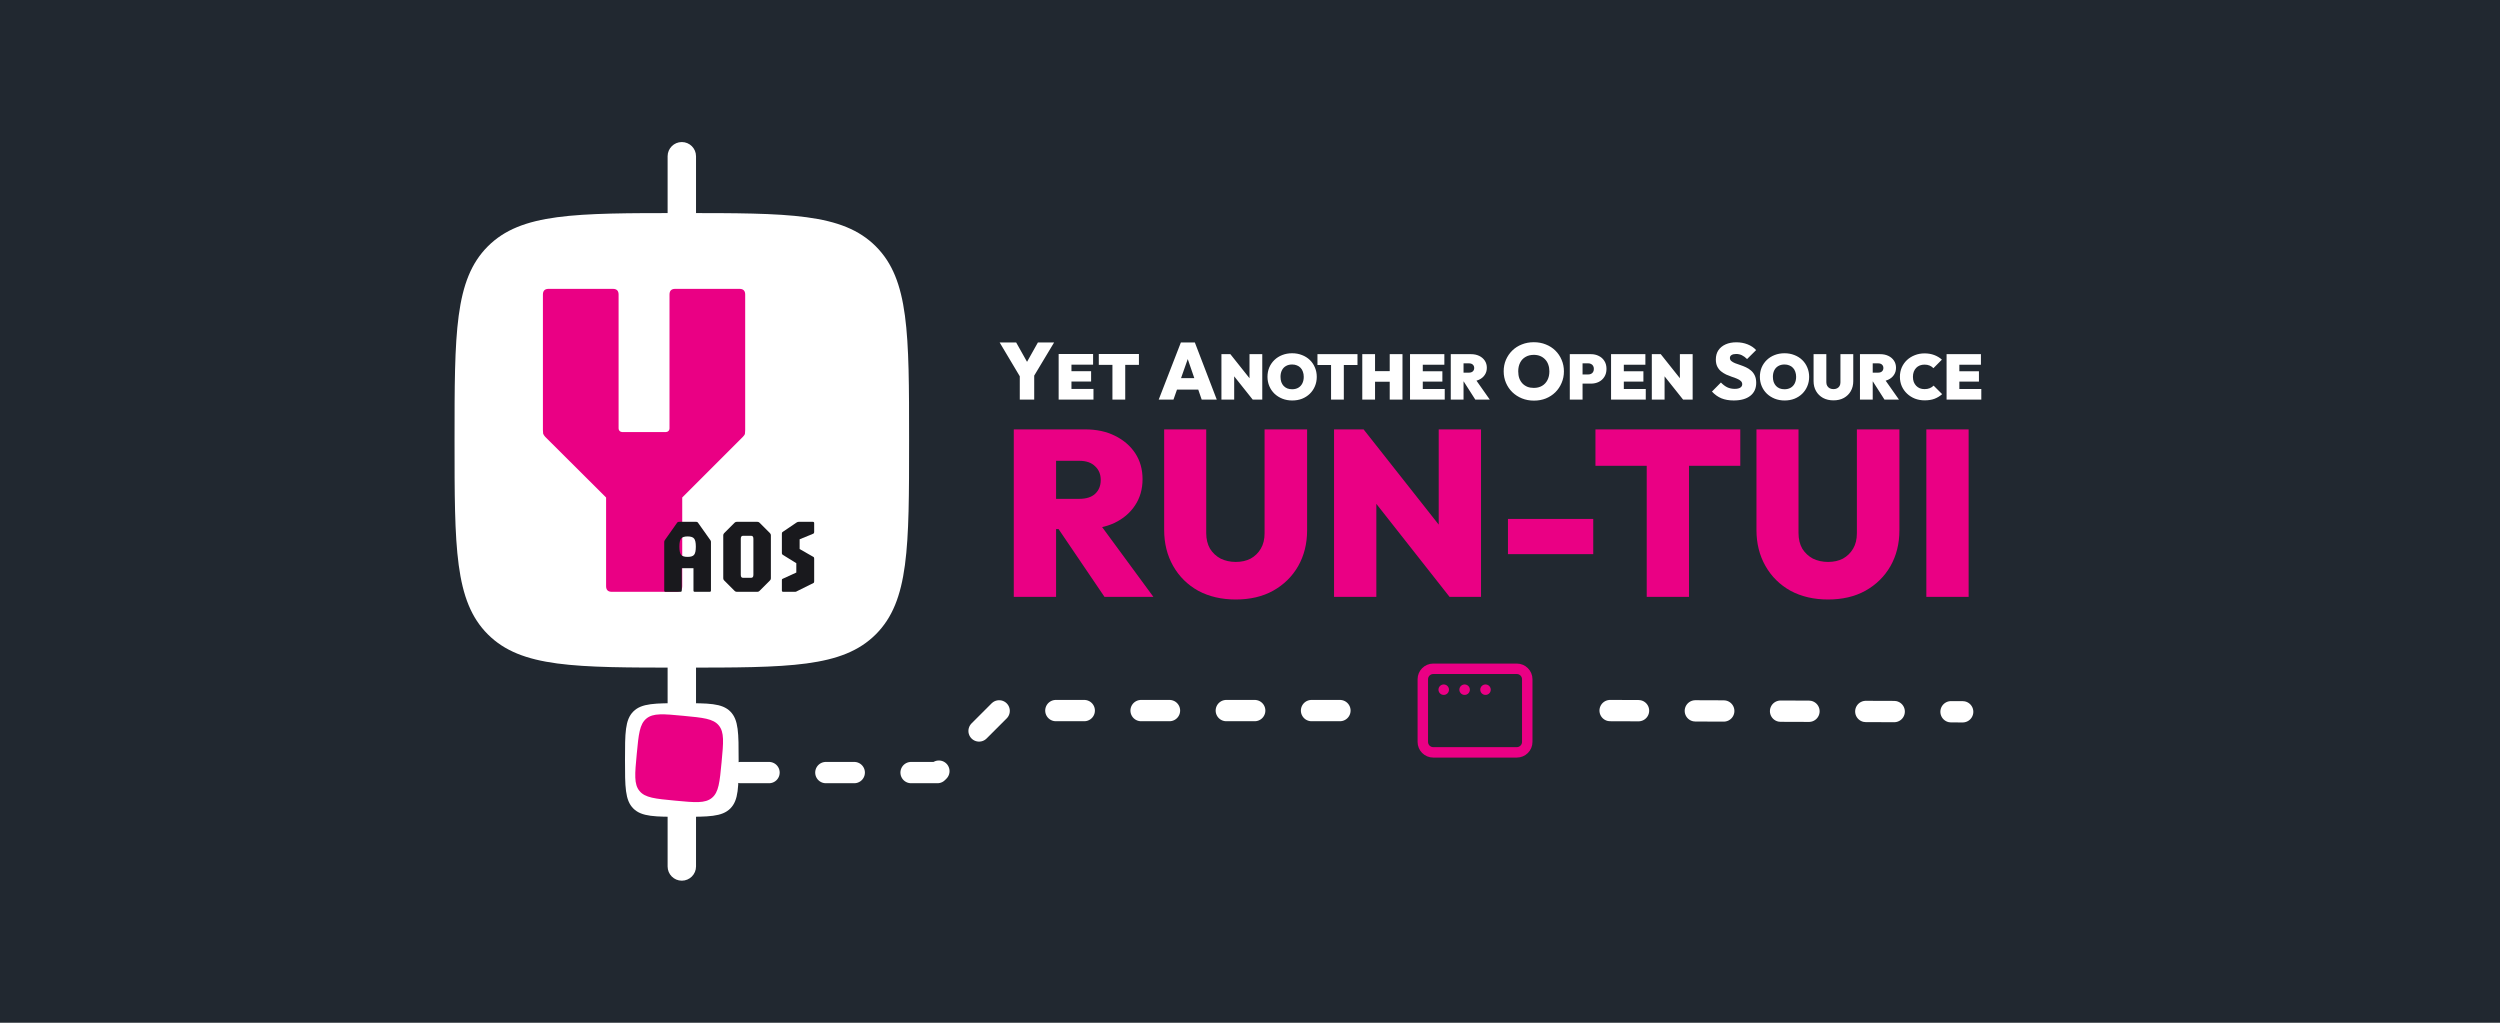
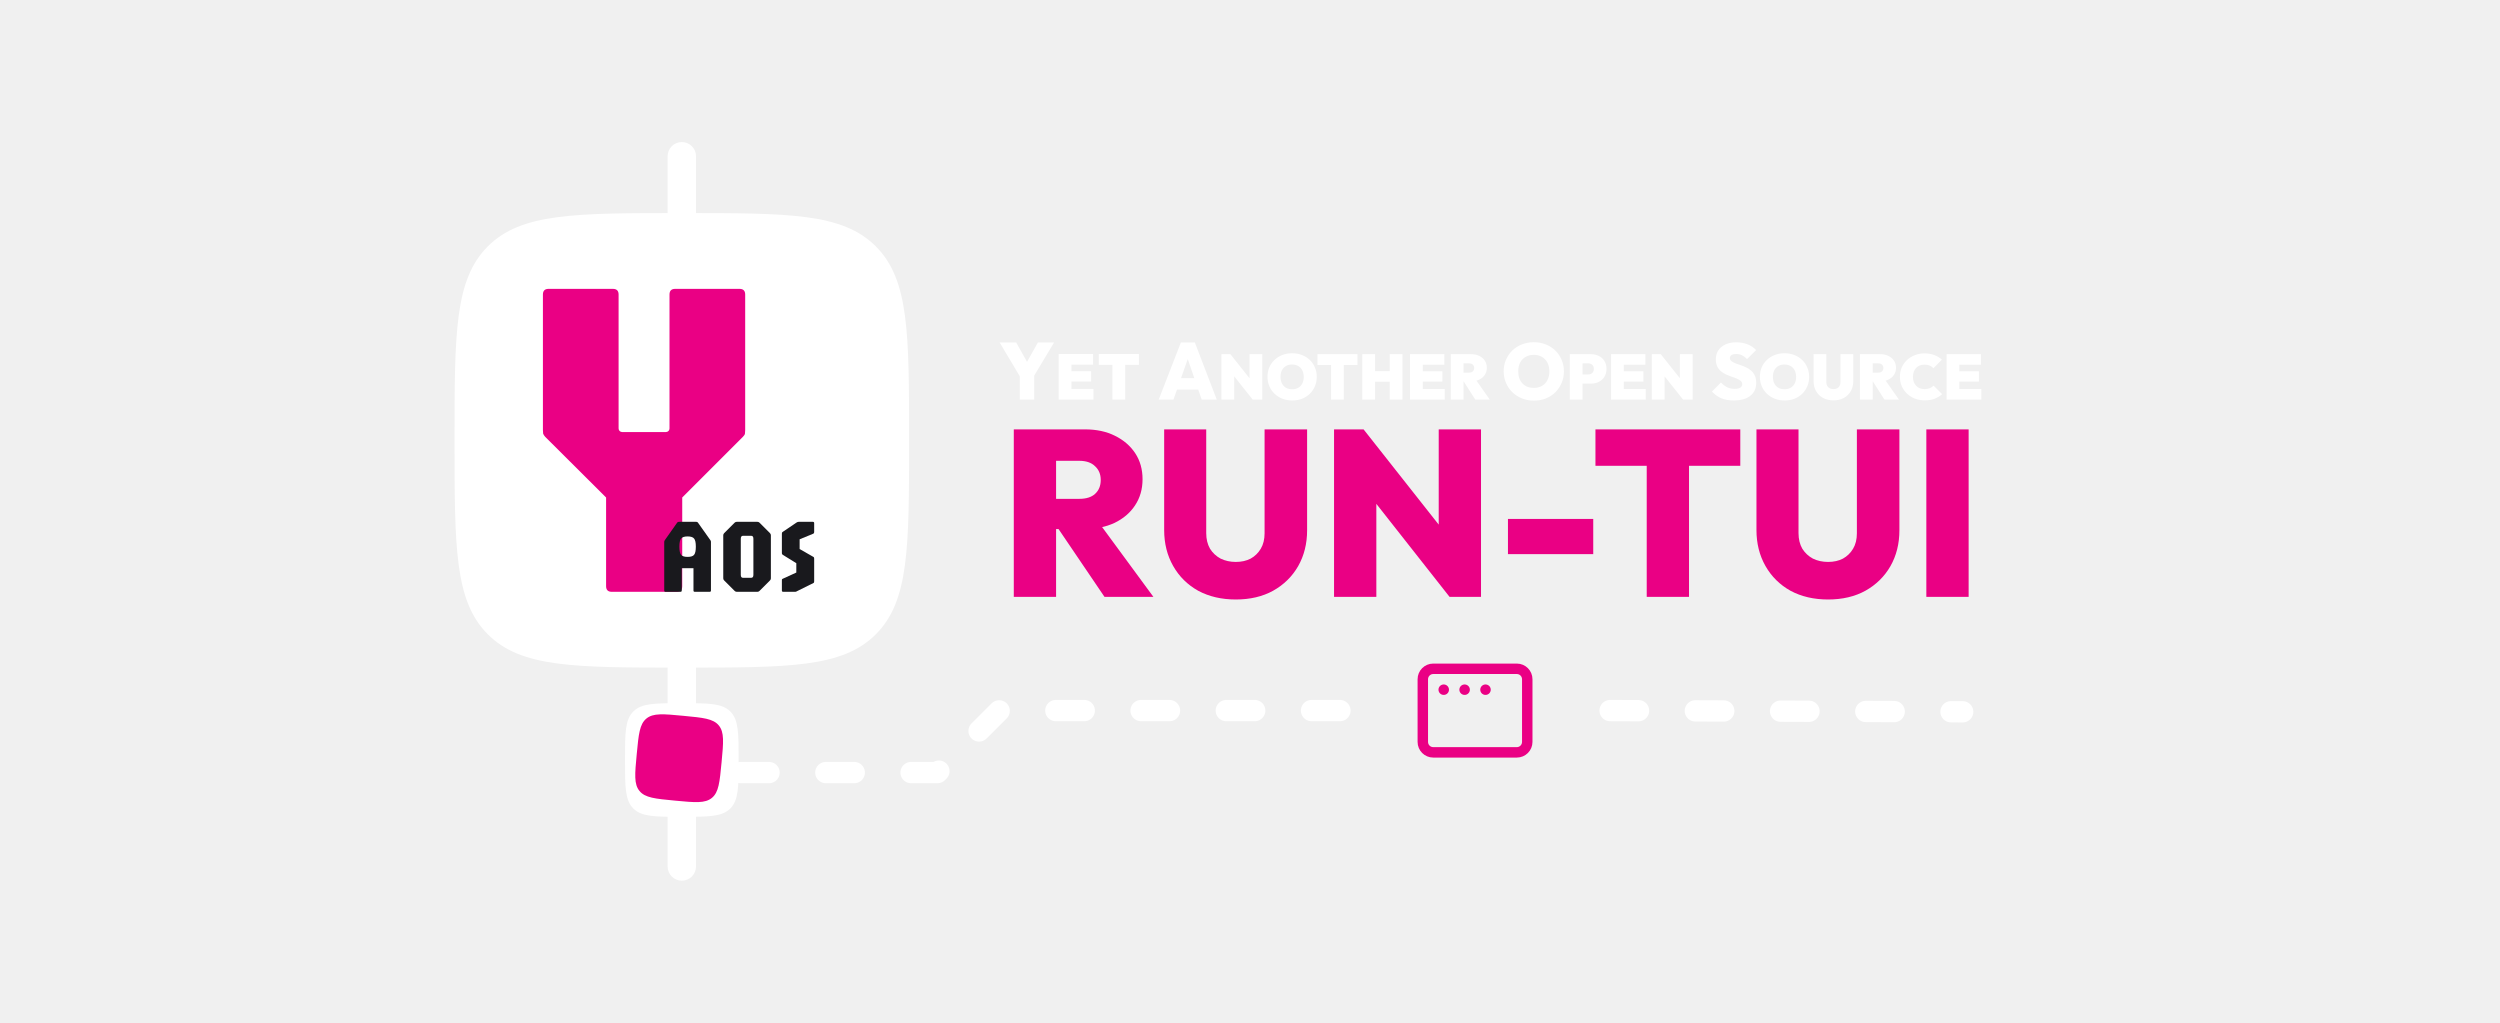
<svg xmlns="http://www.w3.org/2000/svg" width="2816" height="1152" viewBox="0 0 2816 1152" fill="none">
-   <rect width="2816" height="1152" fill="#212830" />
  <path d="M1509.31 800.396H1125.78L1055.94 870.23H770.383" stroke="white" stroke-width="24" stroke-linecap="round" stroke-linejoin="round" stroke-dasharray="32 64" />
  <path d="M512 496C512 375.32 512 314.981 549.49 277.49C586.981 240 647.32 240 768 240V240C888.68 240 949.019 240 986.51 277.49C1024 314.981 1024 375.32 1024 496V496C1024 616.68 1024 677.019 986.51 714.51C949.019 752 888.68 752 768 752V752C647.32 752 586.981 752 549.49 714.51C512 677.019 512 616.68 512 496V496Z" fill="white" />
  <path d="M704 856.061C704 825.891 704 810.806 713.373 801.433C722.745 792.061 737.83 792.061 768 792.061V792.061C798.17 792.061 813.255 792.061 822.627 801.433C832 810.806 832 825.891 832 856.061V856.061C832 886.23 832 901.315 822.627 910.688C813.255 920.061 798.17 920.061 768 920.061V920.061C737.83 920.061 722.745 920.061 713.373 910.688C704 901.315 704 886.23 704 856.061V856.061Z" fill="white" />
  <path d="M752 976L752 176C752 167.163 759.163 160 768 160C776.837 160 784 167.163 784 176L784 976C784 984.837 776.837 992 768 992C759.163 992 752 984.837 752 976Z" fill="white" />
  <path d="M689.105 666.624C684.838 666.624 682.705 664.491 682.705 660.224V560.384L614.097 492.032C612.902 490.667 612.134 489.472 611.793 488.448C611.622 487.253 611.537 485.888 611.537 484.352V331.776C611.537 327.509 613.67 325.376 617.937 325.376H690.385C694.651 325.376 696.785 327.509 696.785 331.776V482.656C696.785 484.865 698.575 486.656 700.785 486.656H750.129C752.338 486.656 754.129 484.865 754.129 482.656V331.776C754.129 327.509 756.262 325.376 760.529 325.376H832.977C837.243 325.376 839.377 327.509 839.377 331.776V484.352C839.377 485.888 839.291 487.253 839.121 488.448C838.95 489.472 838.182 490.667 836.817 492.032L768.465 560.384V660.224C768.465 664.491 766.331 666.624 762.065 666.624H689.105Z" fill="#EA0084" />
  <path d="M882.186 666.623C881.2 666.623 880.708 666.13 880.708 665.145V654.025C880.708 653.513 880.727 653.099 880.767 652.783C880.846 652.468 881.082 652.212 881.476 652.015L896.972 644.917V634.389L881.713 624.926C881.043 624.532 880.708 623.94 880.708 623.152V601.446C880.708 600.815 880.747 600.361 880.826 600.085C880.905 599.77 881.2 599.435 881.713 599.08L897.268 588.552C897.662 588.316 898.017 588.138 898.333 588.02C898.688 587.862 899.121 587.783 899.634 587.783H915.603C916.589 587.783 917.082 588.276 917.082 589.262V599.316C917.082 600.184 916.786 600.775 916.194 601.091L900.698 607.478V618.42L916.194 627.292C916.786 627.568 917.082 628.199 917.082 629.185V654.913C917.082 655.228 917.022 655.563 916.904 655.918C916.825 656.273 916.628 656.529 916.313 656.687L897.741 665.914C897.505 666.032 897.209 666.19 896.854 666.387C896.539 666.544 896.223 666.623 895.908 666.623H882.186Z" fill="#19191D" />
  <path d="M829.874 666.623C828.967 666.623 828.178 666.288 827.508 665.618L815.679 653.789C815.009 653.158 814.673 652.369 814.673 651.423V602.924C814.673 602.017 815.009 601.229 815.679 600.558L827.508 588.73C828.178 588.099 828.967 587.783 829.874 587.783H853.118C854.064 587.783 854.852 588.099 855.483 588.73L867.312 600.558C867.983 601.229 868.318 602.017 868.318 602.924V651.423C868.318 652.369 867.983 653.158 867.312 653.789L855.483 665.618C854.852 666.288 854.064 666.623 853.118 666.623H829.874ZM836.853 650.832H846.138C847.794 650.832 848.623 649.728 848.623 647.52V606.887C848.623 604.639 847.794 603.516 846.138 603.516H836.853C835.236 603.516 834.428 604.639 834.428 606.887V647.52C834.428 649.728 835.236 650.832 836.853 650.832Z" fill="#19191D" />
  <path d="M749.662 666.623C748.676 666.623 748.183 666.13 748.183 665.145V610.317C748.183 609.805 748.38 609.213 748.775 608.543L762.792 588.67C763.226 588.079 763.857 587.783 764.685 587.783H784.262C785.129 587.783 785.76 588.079 786.154 588.67L800.231 608.543C800.625 609.095 800.822 609.687 800.822 610.317V665.145C800.822 666.13 800.329 666.623 799.344 666.623H782.606C781.62 666.623 781.127 666.13 781.127 665.145V640.008H767.938V665.145C767.938 666.13 767.445 666.623 766.459 666.623H749.662ZM774.503 627.292C778.13 627.292 780.575 626.503 781.837 624.926C783.138 623.31 783.789 620.254 783.789 615.759C783.789 611.264 783.138 608.228 781.837 606.65C780.575 605.034 778.13 604.225 774.503 604.225C770.915 604.225 768.47 605.034 767.169 606.65C765.907 608.228 765.276 611.264 765.276 615.759C765.276 620.254 765.907 623.31 767.169 624.926C768.47 626.503 770.915 627.292 774.503 627.292Z" fill="#19191D" />
  <path d="M717.214 849.535C719.347 827.009 720.414 815.745 728.074 809.41C735.735 803.074 746.999 804.141 769.525 806.274V806.274C792.052 808.408 803.315 809.474 809.651 817.135C815.986 824.796 814.919 836.059 812.786 858.586V858.586C810.653 881.112 809.586 892.376 801.925 898.711C794.265 905.047 783.001 903.98 760.475 901.847V901.847C737.948 899.713 726.685 898.647 720.349 890.986C714.014 883.325 715.08 872.062 717.214 849.535V849.535Z" fill="#EA0084" />
  <path d="M1150.59 427.033L1125.98 385.718H1144.59L1163.39 419.224H1150.32L1169.11 385.718H1187.36L1162.57 427.033H1150.59ZM1148.68 450.097V420.404H1164.93V450.097H1148.68ZM1192.46 450.097V398.758H1206.89V450.097H1192.46ZM1204.15 450.097V438.127H1231.69V450.097H1204.15ZM1204.15 429.763V418.082H1229.02V429.763H1204.15ZM1204.15 410.728V398.758H1231.26V410.728H1204.15ZM1253.04 450.097V398.758H1267.46V450.097H1253.04ZM1237.68 411.016V398.758H1282.89V411.016H1237.68ZM1305.18 450.097L1330.15 385.718H1345.86L1370.56 450.097H1353.58L1334.97 395.979H1340.87L1321.8 450.097H1305.18ZM1320.35 438.837V425.943H1355.85V438.837H1320.35ZM1375.82 450.097V398.915H1385.88L1390.19 409.697V450.097H1375.82ZM1411.04 450.097L1381.35 412.788L1385.88 398.915L1415.57 436.223L1411.04 450.097ZM1411.04 450.097L1407.45 438.739V398.915H1421.82V450.097H1411.04ZM1455.6 451.103C1451.57 451.103 1447.86 450.432 1444.45 449.09C1441.1 447.748 1438.15 445.879 1435.61 443.483C1433.12 441.087 1431.18 438.26 1429.79 435.001C1428.4 431.742 1427.7 428.22 1427.7 424.434C1427.7 420.6 1428.38 417.078 1429.72 413.867C1431.11 410.656 1433.05 407.852 1435.54 405.456C1438.03 403.06 1440.96 401.215 1444.31 399.921C1447.71 398.579 1451.43 397.908 1455.45 397.908C1459.48 397.908 1463.17 398.579 1466.52 399.921C1469.93 401.215 1472.87 403.06 1475.36 405.456C1477.86 407.852 1479.77 410.68 1481.12 413.939C1482.5 417.149 1483.2 420.672 1483.2 424.506C1483.2 428.292 1482.5 431.814 1481.12 435.073C1479.77 438.284 1477.86 441.111 1475.36 443.555C1472.87 445.951 1469.95 447.82 1466.59 449.162C1463.24 450.456 1459.57 451.103 1455.6 451.103ZM1455.45 438.451C1458.14 438.451 1460.46 437.876 1462.43 436.726C1464.39 435.576 1465.9 433.947 1466.95 431.838C1468.01 429.729 1468.54 427.261 1468.54 424.434C1468.54 422.325 1468.22 420.432 1467.6 418.755C1467.03 417.03 1466.16 415.568 1465.01 414.37C1463.86 413.124 1462.47 412.189 1460.84 411.566C1459.26 410.895 1457.47 410.56 1455.45 410.56C1452.77 410.56 1450.44 411.135 1448.48 412.285C1446.51 413.387 1445.01 414.993 1443.95 417.101C1442.9 419.162 1442.37 421.606 1442.37 424.434C1442.37 426.59 1442.66 428.531 1443.23 430.256C1443.85 431.982 1444.74 433.467 1445.89 434.713C1447.04 435.911 1448.41 436.846 1449.99 437.517C1451.62 438.14 1453.44 438.451 1455.45 438.451ZM1499.3 450.097V398.915H1513.68V450.097H1499.3ZM1483.99 411.135V398.915H1529.07V411.135H1483.99ZM1534.47 450.097V398.915H1548.85V450.097H1534.47ZM1565.38 450.097V398.915H1579.76V450.097H1565.38ZM1542.31 429.969V418.036H1570.99V429.969H1542.31ZM1588.24 450.097V398.915H1602.62V450.097H1588.24ZM1599.89 450.097V438.164H1627.35V450.097H1599.89ZM1599.89 429.825V418.18H1624.69V429.825H1599.89ZM1599.89 410.847V398.915H1626.92V410.847H1599.89ZM1645.8 429.681V419.761H1654.5C1656.46 419.761 1657.95 419.282 1658.95 418.324C1660.01 417.365 1660.54 416.095 1660.54 414.514C1660.54 412.932 1660.01 411.662 1658.95 410.704C1657.95 409.745 1656.46 409.266 1654.5 409.266H1645.8V398.915H1656.8C1660.34 398.915 1663.46 399.562 1666.14 400.855C1668.83 402.149 1670.93 403.947 1672.47 406.247C1674 408.547 1674.77 411.231 1674.77 414.298C1674.77 417.365 1673.98 420.049 1672.4 422.349C1670.86 424.649 1668.71 426.447 1665.93 427.74C1663.15 429.034 1659.86 429.681 1656.08 429.681H1645.8ZM1634.15 450.097V398.915H1648.53V450.097H1634.15ZM1661.76 450.097L1647.81 428.244L1660.75 425.44L1678.08 450.097H1661.76ZM1727.86 451.26C1722.96 451.26 1718.46 450.425 1714.34 448.754C1710.22 447.083 1706.61 444.756 1703.51 441.772C1700.47 438.789 1698.08 435.298 1696.35 431.3C1694.62 427.242 1693.75 422.886 1693.75 418.232C1693.75 413.577 1694.59 409.281 1696.26 405.343C1697.99 401.345 1700.38 397.854 1703.42 394.87C1706.46 391.887 1710.04 389.589 1714.16 387.978C1718.28 386.307 1722.78 385.472 1727.68 385.472C1732.57 385.472 1737.08 386.307 1741.19 387.978C1745.31 389.589 1748.89 391.887 1751.93 394.87C1754.98 397.854 1757.33 401.345 1759.01 405.343C1760.74 409.341 1761.6 413.667 1761.6 418.321C1761.6 422.976 1760.74 427.302 1759.01 431.3C1757.33 435.298 1754.98 438.819 1751.93 441.862C1748.89 444.846 1745.31 447.173 1741.19 448.844C1737.14 450.455 1732.69 451.26 1727.86 451.26ZM1727.68 436.939C1731.26 436.939 1734.36 436.163 1736.99 434.612C1739.61 433.06 1741.64 430.882 1743.07 428.078C1744.51 425.273 1745.22 421.991 1745.22 418.232C1745.22 415.487 1744.8 412.981 1743.97 410.713C1743.19 408.446 1742.03 406.506 1740.48 404.895C1738.93 403.224 1737.08 401.941 1734.93 401.046C1732.78 400.151 1730.36 399.704 1727.68 399.704C1724.1 399.704 1720.99 400.479 1718.37 402.031C1715.74 403.523 1713.71 405.671 1712.28 408.475C1710.85 411.28 1710.13 414.532 1710.13 418.232C1710.13 421.096 1710.52 423.692 1711.3 426.019C1712.13 428.287 1713.33 430.256 1714.88 431.927C1716.43 433.538 1718.28 434.791 1720.43 435.686C1722.58 436.521 1724.99 436.939 1727.68 436.939ZM1779.86 432.126V421.775H1789.13C1790.24 421.775 1791.24 421.559 1792.15 421.128C1793.11 420.648 1793.88 419.953 1794.45 419.043C1795.03 418.084 1795.32 416.91 1795.32 415.521C1795.32 414.131 1795.03 412.981 1794.45 412.07C1793.88 411.112 1793.11 410.417 1792.15 409.986C1791.24 409.506 1790.24 409.267 1789.13 409.267H1779.86V398.916H1791.94C1795.24 398.916 1798.22 399.586 1800.85 400.928C1803.54 402.222 1805.64 404.115 1807.18 406.607C1808.76 409.051 1809.55 412.022 1809.55 415.521C1809.55 418.971 1808.76 421.942 1807.18 424.434C1805.64 426.926 1803.54 428.843 1800.85 430.185C1798.22 431.479 1795.24 432.126 1791.94 432.126H1779.86ZM1768.22 450.097V398.916H1782.59V450.097H1768.22ZM1814.69 450.097V398.916H1829.07V450.097H1814.69ZM1826.33 450.097V438.164H1853.79V450.097H1826.33ZM1826.33 429.825V418.18H1851.13V429.825H1826.33ZM1826.33 410.848V398.916H1853.36V410.848H1826.33ZM1860.6 450.097V398.916H1870.66L1874.98 409.698V450.097H1860.6ZM1895.82 450.097L1866.13 412.789L1870.66 398.916L1900.35 436.223L1895.82 450.097ZM1895.82 450.097L1892.23 438.739V398.916H1906.6V450.097H1895.82ZM1952.86 451.081C1947.55 451.081 1942.93 450.276 1938.99 448.665C1935.11 447.053 1931.56 444.517 1928.34 441.056L1938.45 430.852C1940.66 433.18 1943.02 434.97 1945.52 436.223C1948.03 437.416 1950.86 438.013 1954.03 438.013C1956.71 438.013 1958.77 437.566 1960.2 436.67C1961.69 435.716 1962.44 434.433 1962.44 432.822C1962.44 431.33 1961.9 430.107 1960.83 429.152C1959.75 428.137 1958.32 427.272 1956.53 426.556C1954.8 425.78 1952.86 425.064 1950.71 424.408C1948.63 423.692 1946.51 422.856 1944.36 421.902C1942.27 420.887 1940.33 419.664 1938.54 418.232C1936.81 416.8 1935.41 415.01 1934.33 412.861C1933.26 410.713 1932.72 408.058 1932.72 404.895C1932.72 400.837 1933.68 397.377 1935.59 394.512C1937.56 391.648 1940.27 389.44 1943.73 387.889C1947.19 386.337 1951.22 385.561 1955.82 385.561C1960.41 385.561 1964.65 386.337 1968.53 387.889C1972.4 389.44 1975.6 391.588 1978.1 394.333L1967.9 404.448C1965.99 402.538 1964.05 401.106 1962.08 400.151C1960.11 399.196 1957.96 398.719 1955.64 398.719C1953.43 398.719 1951.7 399.107 1950.45 399.883C1949.19 400.658 1948.57 401.762 1948.57 403.195C1948.57 404.627 1949.1 405.79 1950.18 406.685C1951.25 407.58 1952.65 408.386 1954.38 409.102C1956.17 409.758 1958.11 410.445 1960.2 411.161C1962.35 411.877 1964.47 412.712 1966.56 413.667C1968.65 414.622 1970.55 415.845 1972.29 417.337C1974.08 418.829 1975.51 420.708 1976.58 422.976C1977.66 425.243 1978.19 427.988 1978.19 431.211C1978.19 437.536 1975.95 442.429 1971.48 445.89C1967.06 449.351 1960.86 451.081 1952.86 451.081ZM2010.22 451.103C2006.19 451.103 2002.48 450.432 1999.07 449.09C1995.72 447.748 1992.77 445.88 1990.23 443.483C1987.74 441.087 1985.8 438.26 1984.41 435.001C1983.02 431.742 1982.33 428.22 1982.33 424.434C1982.33 420.6 1983 417.078 1984.34 413.867C1985.73 410.657 1987.67 407.853 1990.16 405.457C1992.65 403.061 1995.58 401.216 1998.93 399.922C2002.33 398.58 2006.05 397.909 2010.07 397.909C2014.1 397.909 2017.79 398.58 2021.14 399.922C2024.55 401.216 2027.49 403.061 2029.98 405.457C2032.48 407.853 2034.39 410.68 2035.74 413.939C2037.12 417.15 2037.82 420.672 2037.82 424.506C2037.82 428.292 2037.12 431.814 2035.74 435.073C2034.39 438.284 2032.48 441.111 2029.98 443.555C2027.49 445.951 2024.57 447.82 2021.21 449.162C2017.86 450.456 2014.19 451.103 2010.22 451.103ZM2010.07 438.452C2012.76 438.452 2015.08 437.876 2017.05 436.726C2019.01 435.576 2020.52 433.947 2021.57 431.838C2022.63 429.73 2023.16 427.262 2023.16 424.434C2023.16 422.326 2022.84 420.433 2022.22 418.755C2021.65 417.03 2020.78 415.569 2019.63 414.371C2018.48 413.125 2017.09 412.19 2015.46 411.567C2013.88 410.896 2012.09 410.561 2010.07 410.561C2007.39 410.561 2005.06 411.136 2003.1 412.286C2001.14 413.388 1999.63 414.994 1998.57 417.102C1997.52 419.163 1996.99 421.607 1996.99 424.434C1996.99 426.591 1997.28 428.532 1997.85 430.257C1998.48 431.982 1999.36 433.468 2000.51 434.714C2001.66 435.912 2003.03 436.846 2004.61 437.517C2006.24 438.14 2008.06 438.452 2010.07 438.452ZM2065.23 450.959C2060.73 450.959 2056.8 450.049 2053.44 448.228C2050.09 446.359 2047.48 443.795 2045.61 440.536C2043.74 437.277 2042.81 433.539 2042.81 429.322V398.916H2057.18V430.616C2057.18 432.246 2057.54 433.635 2058.26 434.785C2058.98 435.936 2059.94 436.822 2061.14 437.445C2062.38 438.02 2063.75 438.308 2065.23 438.308C2066.77 438.308 2068.11 438.02 2069.26 437.445C2070.46 436.822 2071.39 435.96 2072.06 434.857C2072.73 433.707 2073.07 432.317 2073.07 430.688V398.916H2087.52V429.394C2087.52 433.611 2086.58 437.349 2084.71 440.608C2082.89 443.819 2080.3 446.359 2076.95 448.228C2073.64 450.049 2069.74 450.959 2065.23 450.959ZM2106.7 429.682V419.762H2115.4C2117.36 419.762 2118.85 419.283 2119.86 418.324C2120.91 417.366 2121.44 416.096 2121.44 414.514C2121.44 412.933 2120.91 411.663 2119.86 410.704C2118.85 409.746 2117.36 409.267 2115.4 409.267H2106.7V398.916H2117.7C2121.24 398.916 2124.36 399.562 2127.04 400.856C2129.73 402.15 2131.84 403.947 2133.37 406.248C2134.9 408.548 2135.67 411.232 2135.67 414.299C2135.67 417.366 2134.88 420.049 2133.3 422.35C2131.76 424.65 2129.61 426.447 2126.83 427.741C2124.05 429.035 2120.77 429.682 2116.98 429.682H2106.7ZM2095.06 450.097V398.916H2109.43V450.097H2095.06ZM2122.66 450.097L2108.71 428.244L2121.65 425.441L2138.98 450.097H2122.66ZM2167.95 450.959C2164.02 450.959 2160.36 450.312 2156.96 449.018C2153.6 447.677 2150.65 445.808 2148.11 443.412C2145.57 441.015 2143.58 438.212 2142.15 435.001C2140.76 431.742 2140.06 428.22 2140.06 424.434C2140.06 420.6 2140.76 417.078 2142.15 413.867C2143.58 410.657 2145.55 407.877 2148.04 405.529C2150.58 403.181 2153.53 401.36 2156.88 400.066C2160.24 398.724 2163.88 398.053 2167.81 398.053C2171.79 398.053 2175.43 398.676 2178.74 399.922C2182.04 401.168 2184.92 402.893 2187.36 405.098L2177.8 414.73C2176.65 413.484 2175.24 412.502 2173.56 411.783C2171.93 411.064 2170.01 410.704 2167.81 410.704C2165.89 410.704 2164.12 411.016 2162.49 411.639C2160.91 412.262 2159.54 413.172 2158.39 414.371C2157.24 415.569 2156.33 417.03 2155.66 418.755C2155.04 420.433 2154.73 422.326 2154.73 424.434C2154.73 426.591 2155.04 428.532 2155.66 430.257C2156.33 431.934 2157.24 433.372 2158.39 434.57C2159.54 435.768 2160.91 436.702 2162.49 437.373C2164.12 437.996 2165.89 438.308 2167.81 438.308C2169.97 438.308 2171.88 437.972 2173.56 437.301C2175.29 436.63 2176.77 435.648 2178.02 434.354L2187.65 443.987C2185.11 446.191 2182.26 447.916 2179.1 449.162C2175.93 450.36 2172.22 450.959 2167.95 450.959ZM2192.63 450.097V398.916H2207.01V450.097H2192.63ZM2204.28 450.097V438.164H2231.74V450.097H2204.28ZM2204.28 429.825V418.18H2229.08V429.825H2204.28ZM2204.28 410.848V398.916H2231.31V410.848H2204.28Z" fill="white" />
  <path d="M1179.72 595.965V561.9H1215.65C1223.46 561.9 1229.4 560.037 1233.48 556.311C1237.74 552.408 1239.87 547.174 1239.87 540.609C1239.87 534.222 1237.74 529.076 1233.48 525.173C1229.4 521.092 1223.46 519.052 1215.65 519.052H1179.72V483.656H1222.3C1235.08 483.656 1246.26 486.051 1255.84 490.841C1265.59 495.632 1273.22 502.196 1278.72 510.535C1284.22 518.874 1286.97 528.633 1286.97 539.81C1286.97 550.988 1284.14 560.835 1278.46 569.352C1272.96 577.691 1265.24 584.255 1255.3 589.046C1245.37 593.659 1233.75 595.965 1220.44 595.965H1179.72ZM1141.93 672.347V483.656H1189.57V672.347H1141.93ZM1244.13 672.347L1189.3 591.441L1232.15 581.062L1299.22 672.347H1244.13ZM1391.96 675.274C1375.99 675.274 1361.88 671.992 1349.64 665.427C1337.57 658.685 1328.17 649.37 1321.43 637.483C1314.69 625.595 1311.32 612.111 1311.32 597.03V483.656H1358.69V600.49C1358.69 607.232 1360.11 613.087 1362.95 618.055C1365.96 622.845 1369.95 626.571 1374.92 629.232C1380.07 631.716 1385.75 632.958 1391.96 632.958C1398.34 632.958 1403.93 631.716 1408.72 629.232C1413.51 626.571 1417.33 622.845 1420.17 618.055C1423 613.264 1424.42 607.498 1424.42 600.756V483.656H1472.33V597.296C1472.33 612.377 1468.96 625.861 1462.22 637.749C1455.47 649.459 1446.07 658.685 1434 665.427C1422.12 671.992 1408.1 675.274 1391.96 675.274ZM1502.67 672.347V483.656H1535.94L1550.31 522.245V672.347H1502.67ZM1632.81 672.347L1522.63 532.359L1535.94 483.656L1646.38 623.644L1632.81 672.347ZM1632.81 672.347L1620.57 632.692V483.656H1668.21V672.347H1632.81ZM1698.56 624.176V584.521H1794.63V624.176H1698.56ZM1854.87 672.347V484.986H1902.51V672.347H1854.87ZM1797.12 524.641V483.656H1960.26V524.641H1797.12ZM2059.12 675.274C2043.15 675.274 2029.04 671.992 2016.8 665.427C2004.74 658.685 1995.33 649.37 1988.59 637.483C1981.85 625.595 1978.48 612.111 1978.48 597.03V483.656H2025.85V600.49C2025.85 607.232 2027.27 613.087 2030.11 618.055C2033.12 622.845 2037.12 626.571 2042.08 629.232C2047.23 631.716 2052.91 632.958 2059.12 632.958C2065.5 632.958 2071.09 631.716 2075.88 629.232C2080.67 626.571 2084.49 622.845 2087.33 618.055C2090.17 613.264 2091.59 607.498 2091.59 600.756V483.656H2139.49V597.296C2139.49 612.377 2136.12 625.861 2129.38 637.749C2122.63 649.459 2113.23 658.685 2101.17 665.427C2089.28 671.992 2075.26 675.274 2059.12 675.274ZM2169.83 672.347V483.656H2217.47V672.347H2169.83Z" fill="#EA0084" />
  <path d="M1813.63 800.396L2210.76 801.767" stroke="white" stroke-width="24" stroke-linecap="round" stroke-linejoin="round" stroke-dasharray="32 64" />
  <path d="M1626.18 776.865H1626.24M1649.71 776.865H1649.77M1673.24 776.865H1673.3M1614.41 753.334H1708.54C1715.03 753.334 1720.3 758.602 1720.3 765.1V835.693C1720.3 842.191 1715.03 847.458 1708.54 847.458H1614.41C1607.91 847.458 1602.65 842.191 1602.65 835.693V765.1C1602.65 758.602 1607.91 753.334 1614.41 753.334Z" stroke="#EA0084" stroke-width="11.765" stroke-linecap="round" stroke-linejoin="round" />
</svg>
